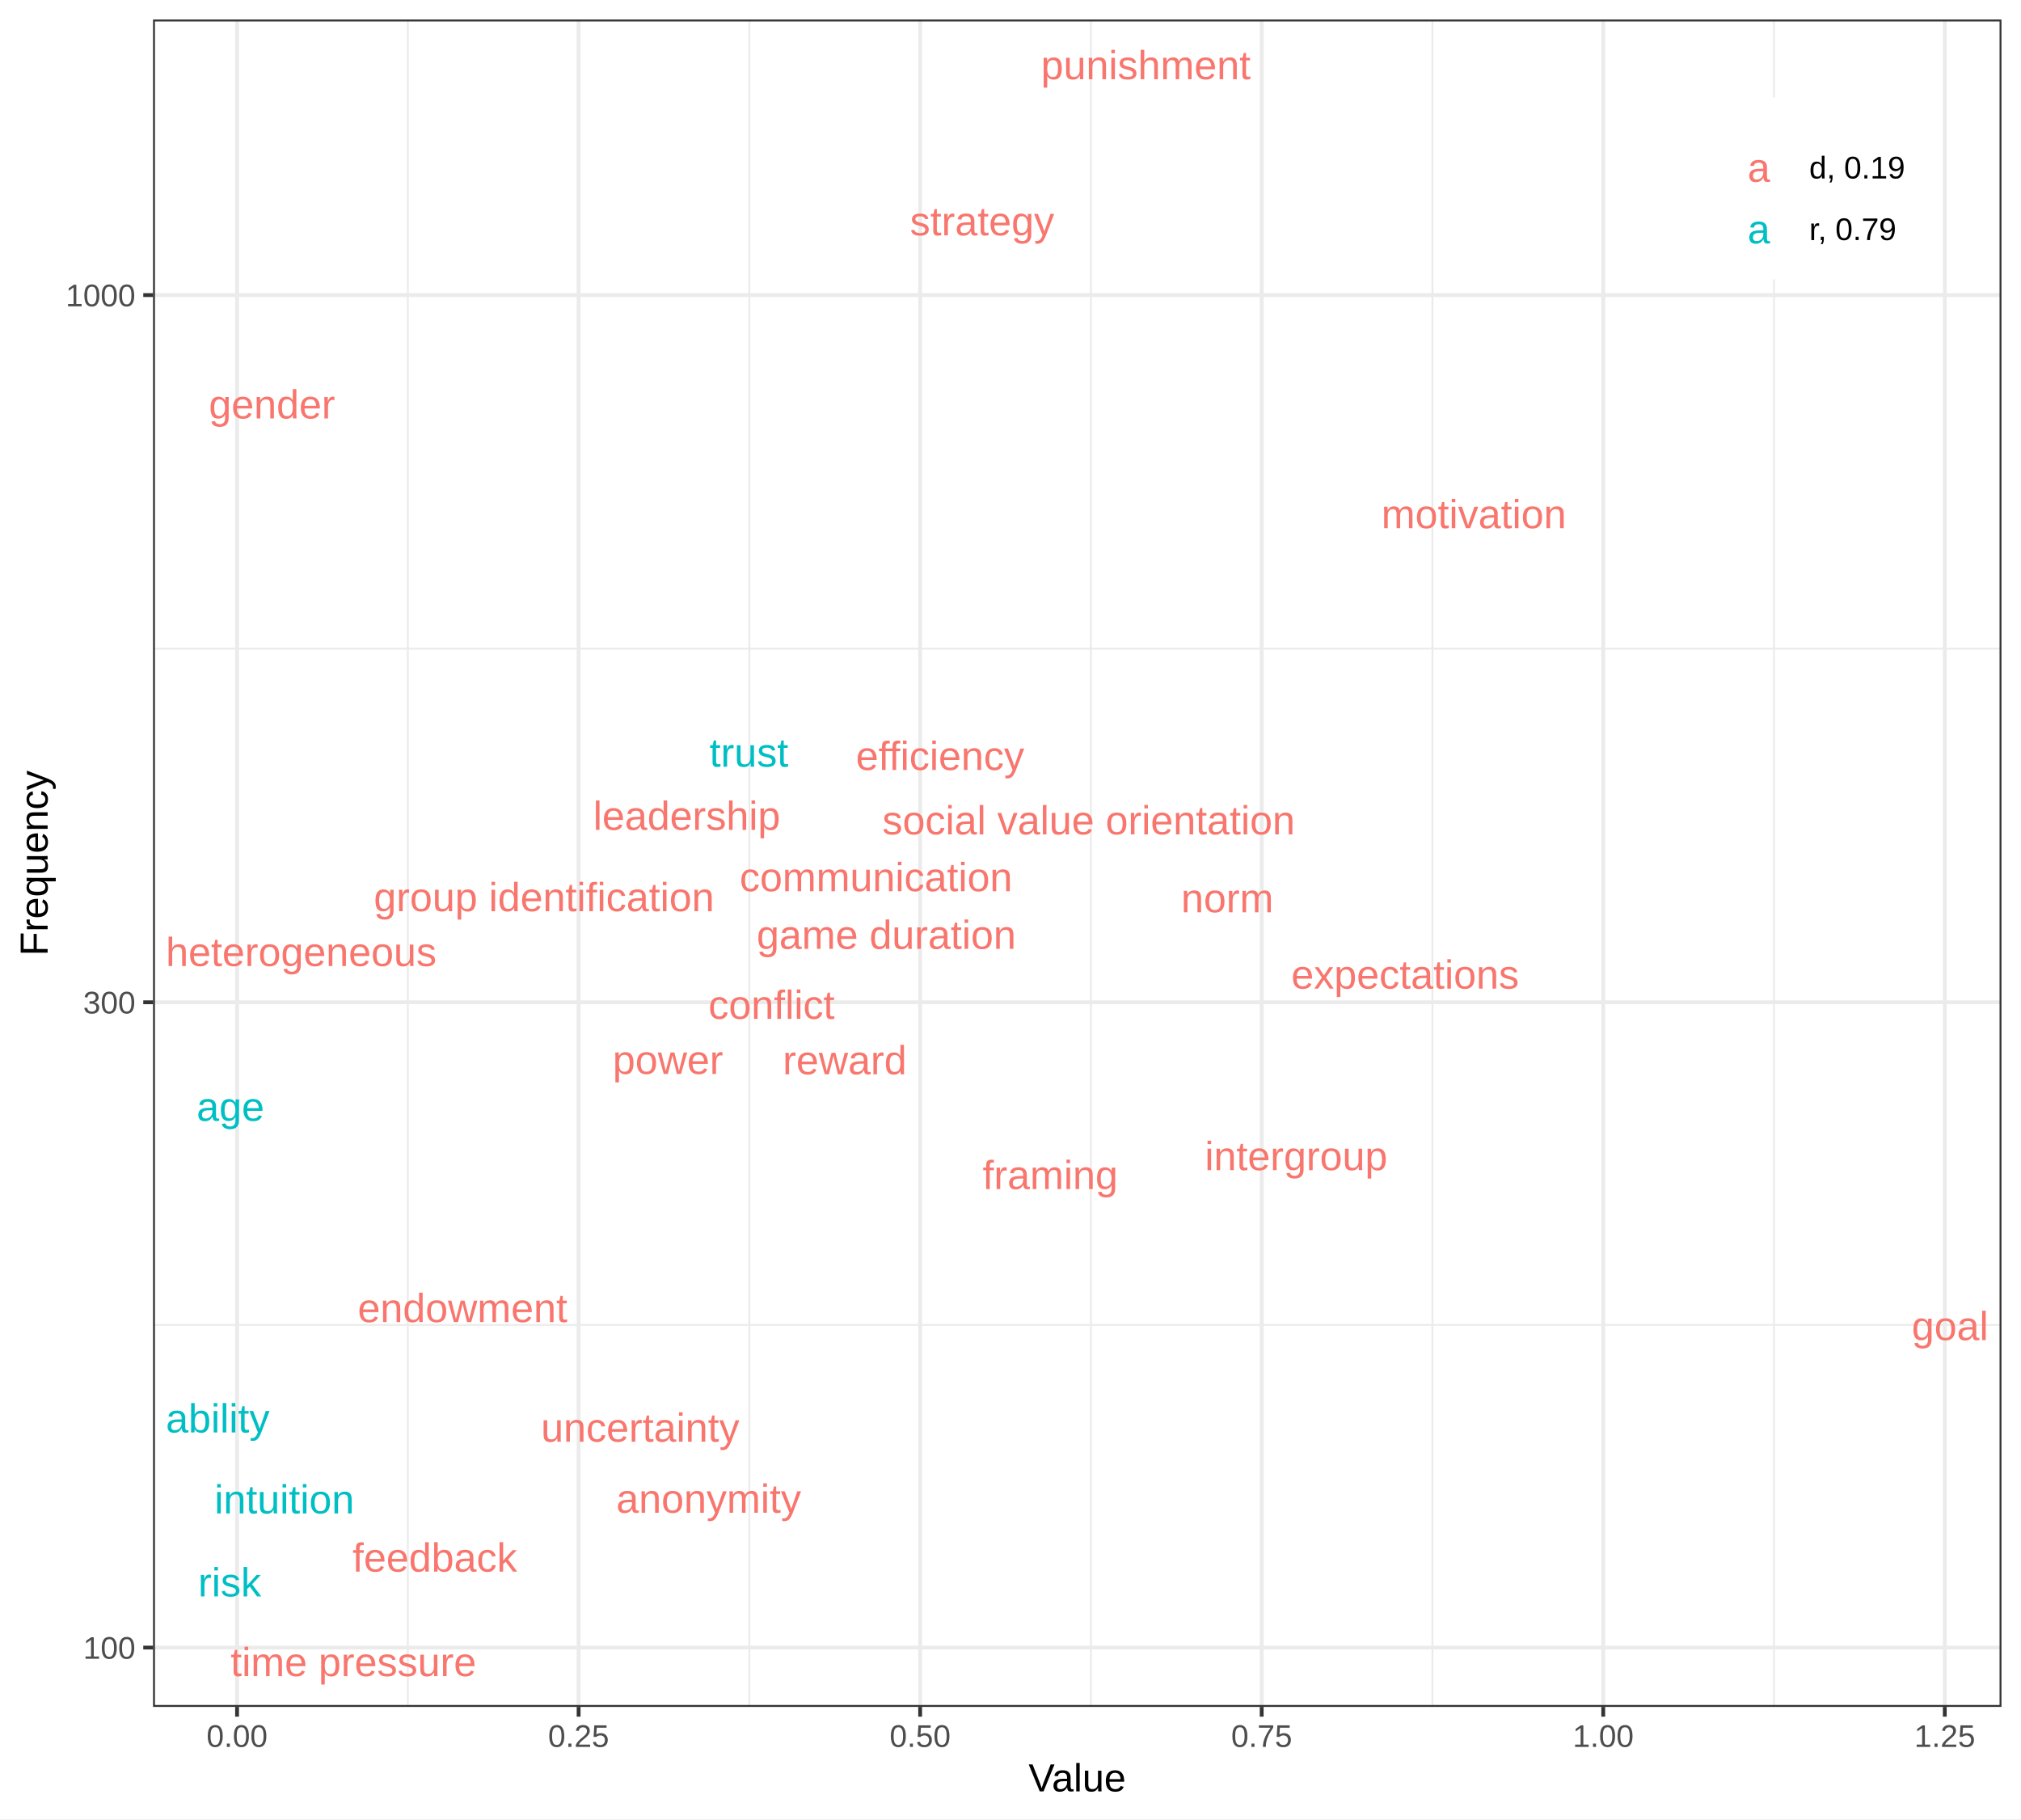
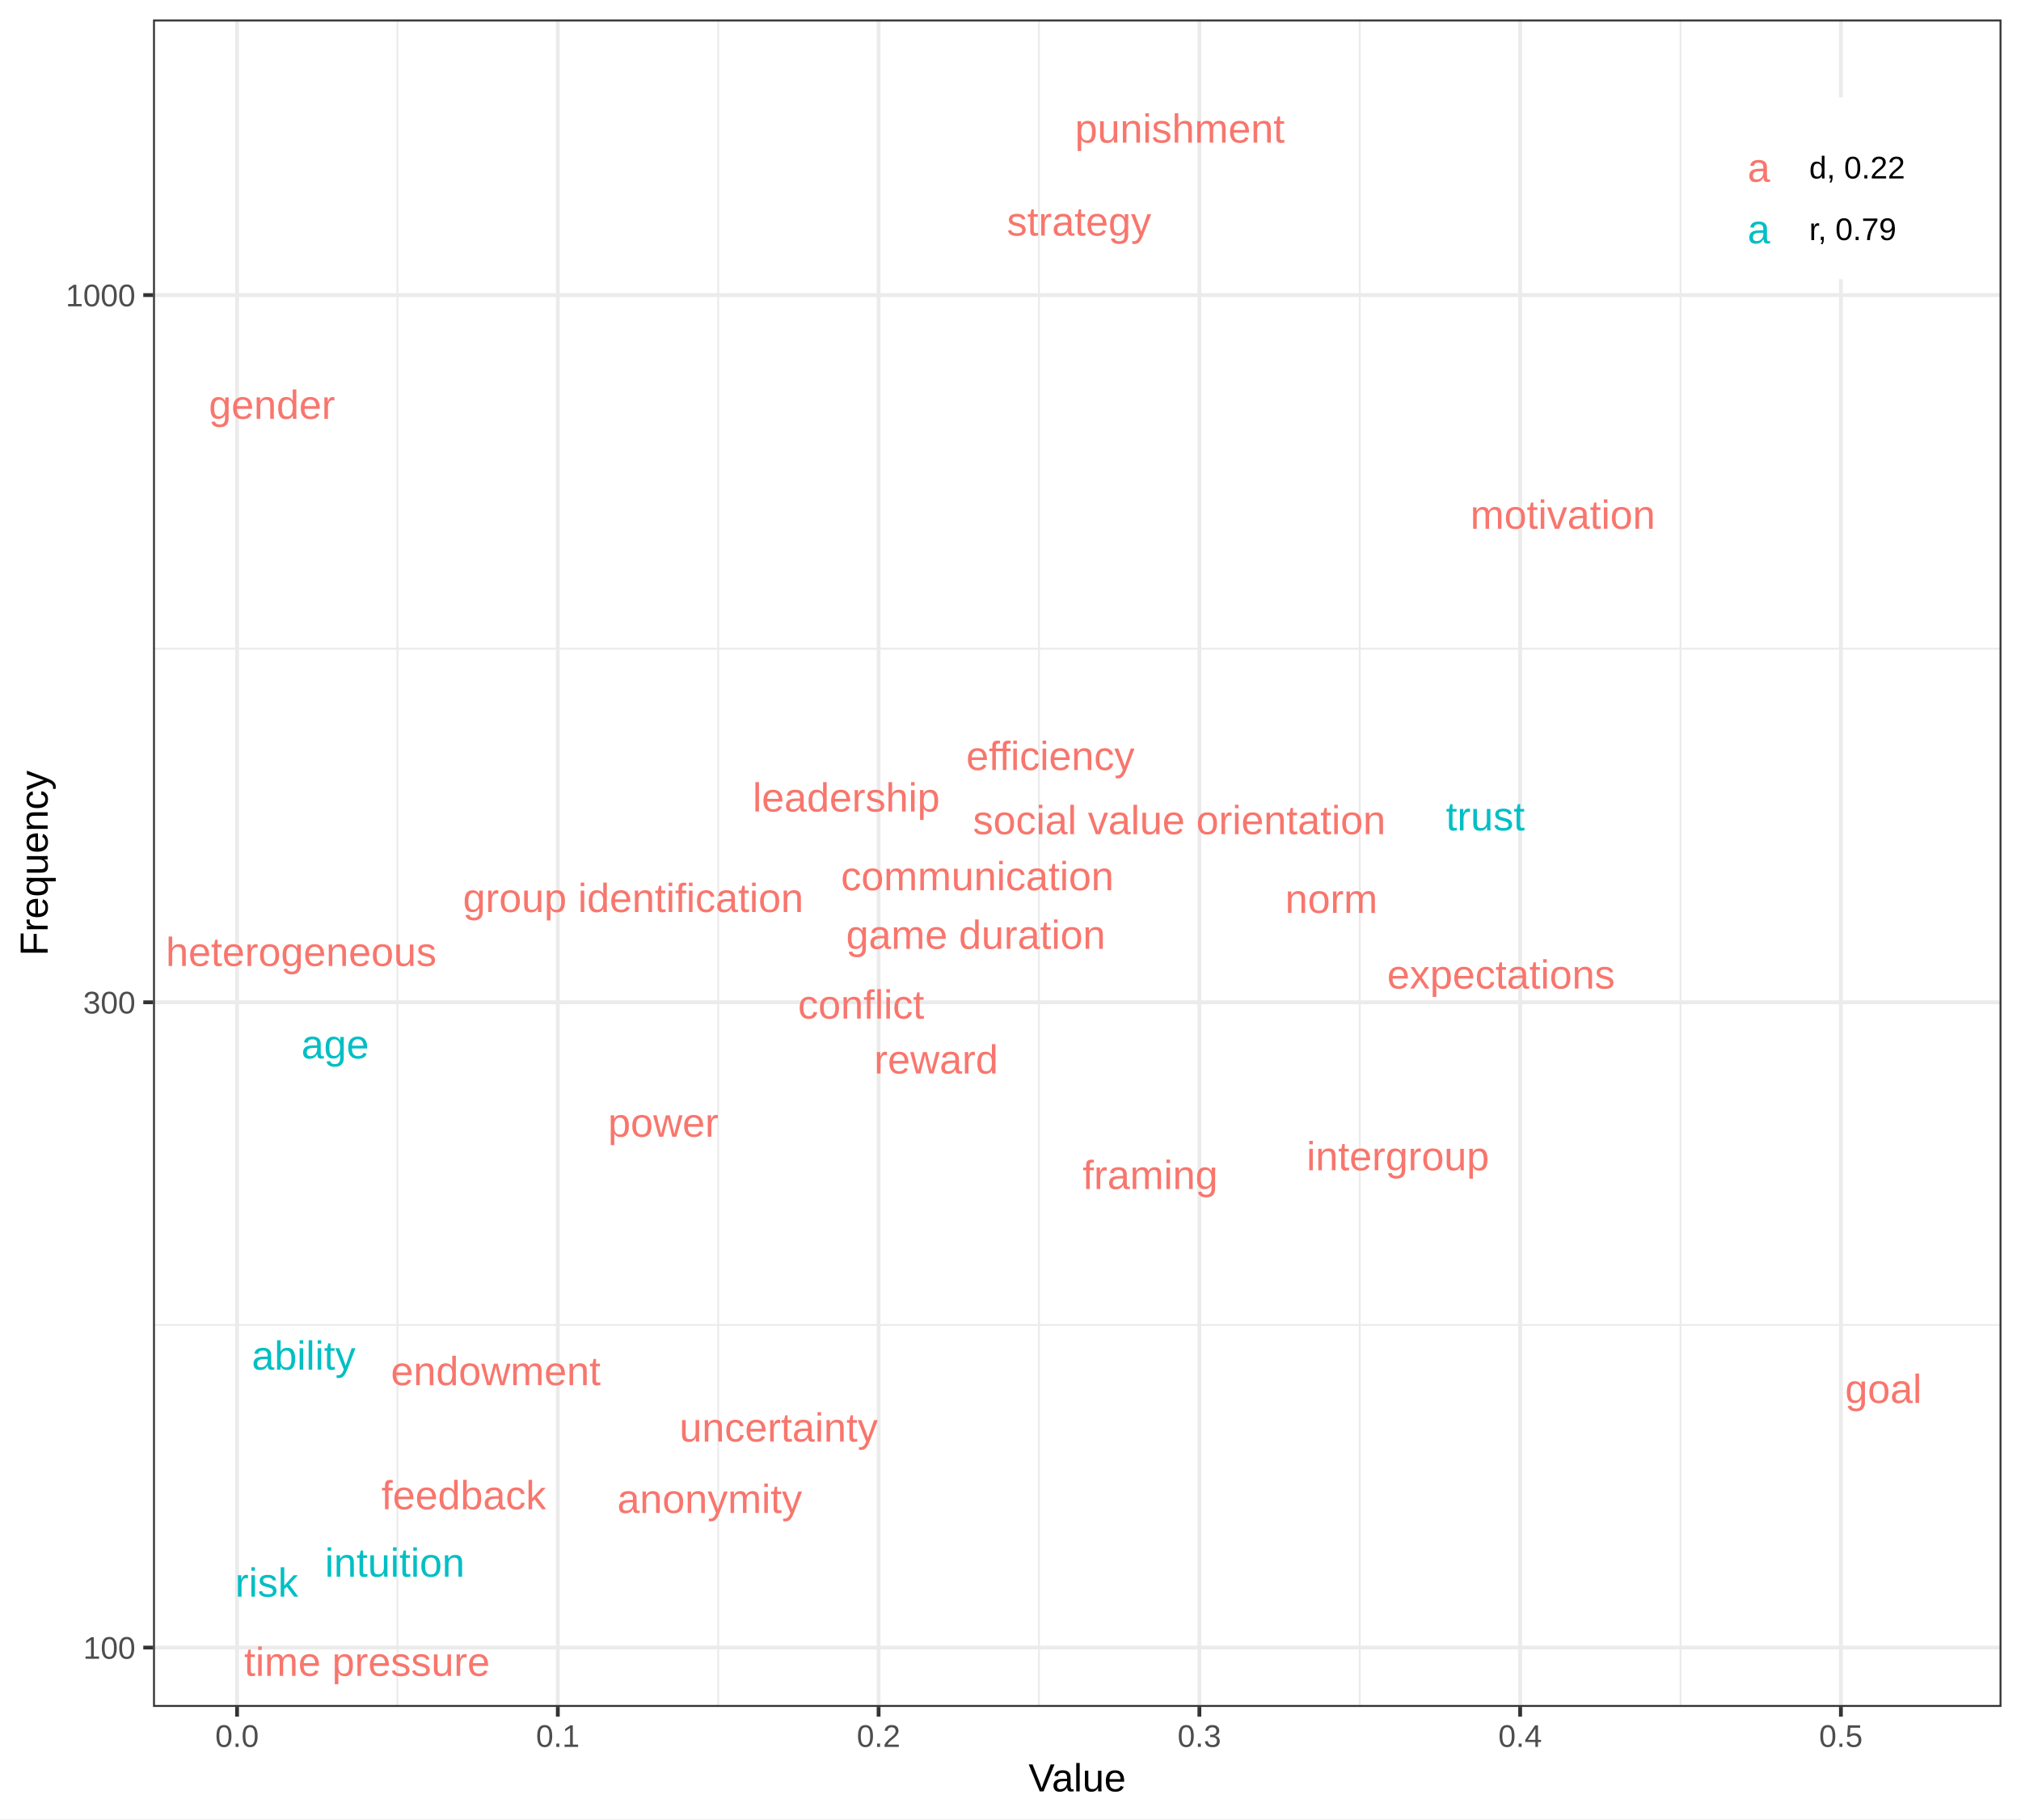
<svg xmlns="http://www.w3.org/2000/svg" class="svglite" width="566.93pt" height="510.24pt" viewBox="0 0 566.93 510.24">
  <defs>
    <style type="text/css">
    .svglite line, .svglite polyline, .svglite polygon, .svglite path, .svglite rect, .svglite circle {
      fill: none;
      stroke: #000000;
      stroke-linecap: round;
      stroke-linejoin: round;
      stroke-miterlimit: 10.00;
    }
    .svglite text {
      white-space: pre;
    }
  </style>
  </defs>
  <rect width="100%" height="100%" style="stroke: none; fill: #FFFFFF;" />
  <defs>
    <clipPath id="cpMC4wMHw1NjYuOTN8MC4wMHw1MTAuMjQ=">
      <rect x="0.00" y="0.00" width="566.93" height="510.24" />
    </clipPath>
  </defs>
  <g clip-path="url(#cpMC4wMHw1NjYuOTN8MC4wMHw1MTAuMjQ=)">
    <rect x="0.00" y="-0" width="566.93" height="510.24" style="stroke-width: 1.07; stroke: #FFFFFF; fill: #FFFFFF;" />
  </g>
  <defs>
    <clipPath id="cpNDIuOTN8NTYxLjQ1fDUuNDh8NDc4Ljc0">
      <rect x="42.93" y="5.48" width="518.52" height="473.26" />
    </clipPath>
  </defs>
  <g clip-path="url(#cpNDIuOTN8NTYxLjQ1fDUuNDh8NDc4Ljc0)">
    <rect x="42.93" y="5.48" width="518.52" height="473.26" style="stroke-width: 1.07; stroke: none; fill: #FFFFFF;" />
    <polyline points="42.93,371.61 561.45,371.61 " style="stroke-width: 0.53; stroke: #EBEBEB; stroke-linecap: butt;" />
    <polyline points="42.93,181.94 561.45,181.94 " style="stroke-width: 0.53; stroke: #EBEBEB; stroke-linecap: butt;" />
-     <polyline points="114.40,478.74 114.40,5.48 " style="stroke-width: 0.53; stroke: #EBEBEB; stroke-linecap: butt;" />
-     <polyline points="210.21,478.74 210.21,5.48 " style="stroke-width: 0.53; stroke: #EBEBEB; stroke-linecap: butt;" />
-     <polyline points="306.02,478.74 306.02,5.48 " style="stroke-width: 0.53; stroke: #EBEBEB; stroke-linecap: butt;" />
-     <polyline points="401.83,478.74 401.83,5.48 " style="stroke-width: 0.53; stroke: #EBEBEB; stroke-linecap: butt;" />
-     <polyline points="497.64,478.74 497.64,5.48 " style="stroke-width: 0.53; stroke: #EBEBEB; stroke-linecap: butt;" />
+     <polyline points="111.49,478.74 111.49,5.48 " style="stroke-width: 0.53; stroke: #EBEBEB; stroke-linecap: butt;" />
+     <polyline points="201.47,478.74 201.47,5.48 " style="stroke-width: 0.53; stroke: #EBEBEB; stroke-linecap: butt;" />
+     <polyline points="291.45,478.74 291.45,5.48 " style="stroke-width: 0.53; stroke: #EBEBEB; stroke-linecap: butt;" />
+     <polyline points="381.44,478.74 381.44,5.48 " style="stroke-width: 0.53; stroke: #EBEBEB; stroke-linecap: butt;" />
+     <polyline points="471.42,478.74 471.42,5.48 " style="stroke-width: 0.53; stroke: #EBEBEB; stroke-linecap: butt;" />
+     <polyline points="561.40,478.74 561.40,5.48 " style="stroke-width: 0.53; stroke: #EBEBEB; stroke-linecap: butt;" />
    <polyline points="42.93,462.10 561.45,462.10 " style="stroke-width: 1.07; stroke: #EBEBEB; stroke-linecap: butt;" />
    <polyline points="42.93,281.11 561.45,281.11 " style="stroke-width: 1.07; stroke: #EBEBEB; stroke-linecap: butt;" />
    <polyline points="42.93,82.77 561.45,82.77 " style="stroke-width: 1.07; stroke: #EBEBEB; stroke-linecap: butt;" />
    <polyline points="66.50,478.74 66.50,5.48 " style="stroke-width: 1.07; stroke: #EBEBEB; stroke-linecap: butt;" />
-     <polyline points="162.31,478.74 162.31,5.48 " style="stroke-width: 1.07; stroke: #EBEBEB; stroke-linecap: butt;" />
-     <polyline points="258.12,478.74 258.12,5.48 " style="stroke-width: 1.07; stroke: #EBEBEB; stroke-linecap: butt;" />
-     <polyline points="353.93,478.74 353.93,5.48 " style="stroke-width: 1.07; stroke: #EBEBEB; stroke-linecap: butt;" />
-     <polyline points="449.74,478.74 449.74,5.48 " style="stroke-width: 1.07; stroke: #EBEBEB; stroke-linecap: butt;" />
-     <polyline points="545.55,478.74 545.55,5.48 " style="stroke-width: 1.07; stroke: #EBEBEB; stroke-linecap: butt;" />
-     <text x="547.03" y="375.87" text-anchor="middle" style="font-size: 11.38px;fill: #F8766D; font-family: &quot;Arial&quot;;" textLength="21.51px" lengthAdjust="spacingAndGlyphs">goal</text>
-     <text x="413.44" y="148.15" text-anchor="middle" style="font-size: 11.38px;fill: #F8766D; font-family: &quot;Arial&quot;;" textLength="51.85px" lengthAdjust="spacingAndGlyphs">motivation</text>
-     <text x="394.17" y="277.28" text-anchor="middle" style="font-size: 11.38px;fill: #F8766D; font-family: &quot;Arial&quot;;" textLength="63.89px" lengthAdjust="spacingAndGlyphs">expectations</text>
-     <text x="321.42" y="22.22" text-anchor="middle" style="font-size: 11.38px;fill: #F8766D; font-family: &quot;Arial&quot;;" textLength="58.82px" lengthAdjust="spacingAndGlyphs">punishment</text>
-     <text x="210.09" y="215.04" text-anchor="middle" style="font-size: 11.38px;fill: #00BFC4; font-family: &quot;Arial&quot;;" textLength="22.13px" lengthAdjust="spacingAndGlyphs">trust</text>
-     <text x="245.74" y="249.96" text-anchor="middle" style="font-size: 11.38px;fill: #F8766D; font-family: &quot;Arial&quot;;" textLength="76.51px" lengthAdjust="spacingAndGlyphs">communication</text>
-     <text x="192.66" y="232.76" text-anchor="middle" style="font-size: 11.38px;fill: #F8766D; font-family: &quot;Arial&quot;;" textLength="52.50px" lengthAdjust="spacingAndGlyphs">leadership</text>
-     <text x="275.50" y="66.01" text-anchor="middle" style="font-size: 11.38px;fill: #F8766D; font-family: &quot;Arial&quot;;" textLength="40.47px" lengthAdjust="spacingAndGlyphs">strategy</text>
-     <text x="263.71" y="215.96" text-anchor="middle" style="font-size: 11.38px;fill: #F8766D; font-family: &quot;Arial&quot;;" textLength="47.22px" lengthAdjust="spacingAndGlyphs">efficiency</text>
-     <text x="305.39" y="234.03" text-anchor="middle" style="font-size: 11.38px;fill: #F8766D; font-family: &quot;Arial&quot;;" textLength="115.75px" lengthAdjust="spacingAndGlyphs">social value orientation</text>
-     <text x="216.43" y="285.77" text-anchor="middle" style="font-size: 11.38px;fill: #F8766D; font-family: &quot;Arial&quot;;" textLength="35.41px" lengthAdjust="spacingAndGlyphs">conflict</text>
-     <text x="248.63" y="266.13" text-anchor="middle" style="font-size: 11.38px;fill: #F8766D; font-family: &quot;Arial&quot;;" textLength="72.74px" lengthAdjust="spacingAndGlyphs">game duration</text>
-     <text x="236.96" y="301.30" text-anchor="middle" style="font-size: 11.38px;fill: #F8766D; font-family: &quot;Arial&quot;;" textLength="34.78px" lengthAdjust="spacingAndGlyphs">reward</text>
-     <text x="294.62" y="333.50" text-anchor="middle" style="font-size: 11.38px;fill: #F8766D; font-family: &quot;Arial&quot;;" textLength="37.94px" lengthAdjust="spacingAndGlyphs">framing</text>
-     <text x="363.60" y="328.20" text-anchor="middle" style="font-size: 11.38px;fill: #F8766D; font-family: &quot;Arial&quot;;" textLength="51.24px" lengthAdjust="spacingAndGlyphs">intergroup</text>
-     <text x="344.29" y="255.87" text-anchor="middle" style="font-size: 11.38px;fill: #F8766D; font-family: &quot;Arial&quot;;" textLength="25.92px" lengthAdjust="spacingAndGlyphs">norm</text>
-     <text x="179.59" y="404.36" text-anchor="middle" style="font-size: 11.38px;fill: #F8766D; font-family: &quot;Arial&quot;;" textLength="55.66px" lengthAdjust="spacingAndGlyphs">uncertainty</text>
-     <text x="198.80" y="424.29" text-anchor="middle" style="font-size: 11.38px;fill: #F8766D; font-family: &quot;Arial&quot;;" textLength="51.85px" lengthAdjust="spacingAndGlyphs">anonymity</text>
-     <text x="152.61" y="255.57" text-anchor="middle" style="font-size: 11.38px;fill: #F8766D; font-family: &quot;Arial&quot;;" textLength="95.52px" lengthAdjust="spacingAndGlyphs">group identification</text>
-     <text x="187.36" y="301.21" text-anchor="middle" style="font-size: 11.38px;fill: #F8766D; font-family: &quot;Arial&quot;;" textLength="30.99px" lengthAdjust="spacingAndGlyphs">power</text>
-     <text x="121.97" y="440.80" text-anchor="middle" style="font-size: 11.38px;fill: #F8766D; font-family: &quot;Arial&quot;;" textLength="46.18px" lengthAdjust="spacingAndGlyphs">feedback</text>
-     <text x="64.42" y="447.75" text-anchor="middle" style="font-size: 11.38px;fill: #00BFC4; font-family: &quot;Arial&quot;;" textLength="17.69px" lengthAdjust="spacingAndGlyphs">risk</text>
-     <text x="99.15" y="470.11" text-anchor="middle" style="font-size: 11.38px;fill: #F8766D; font-family: &quot;Arial&quot;;" textLength="68.92px" lengthAdjust="spacingAndGlyphs">time pressure</text>
-     <text x="79.77" y="424.48" text-anchor="middle" style="font-size: 11.38px;fill: #00BFC4; font-family: &quot;Arial&quot;;" textLength="39.22px" lengthAdjust="spacingAndGlyphs">intuition</text>
-     <text x="129.76" y="370.82" text-anchor="middle" style="font-size: 11.38px;fill: #F8766D; font-family: &quot;Arial&quot;;" textLength="58.82px" lengthAdjust="spacingAndGlyphs">endowment</text>
-     <text x="61.07" y="401.77" text-anchor="middle" style="font-size: 11.38px;fill: #00BFC4; font-family: &quot;Arial&quot;;" textLength="29.09px" lengthAdjust="spacingAndGlyphs">ability</text>
-     <text x="76.30" y="117.37" text-anchor="middle" style="font-size: 11.38px;fill: #F8766D; font-family: &quot;Arial&quot;;" textLength="35.43px" lengthAdjust="spacingAndGlyphs">gender</text>
-     <text x="64.65" y="314.36" text-anchor="middle" style="font-size: 11.38px;fill: #00BFC4; font-family: &quot;Arial&quot;;" textLength="18.99px" lengthAdjust="spacingAndGlyphs">age</text>
-     <text x="84.49" y="270.95" text-anchor="middle" style="font-size: 11.38px;fill: #F8766D; font-family: &quot;Arial&quot;;" textLength="75.92px" lengthAdjust="spacingAndGlyphs">heterogeneous</text>
+     <polyline points="156.48,478.74 156.48,5.48 " style="stroke-width: 1.07; stroke: #EBEBEB; stroke-linecap: butt;" />
+     <polyline points="246.46,478.74 246.46,5.48 " style="stroke-width: 1.07; stroke: #EBEBEB; stroke-linecap: butt;" />
+     <polyline points="336.45,478.74 336.45,5.48 " style="stroke-width: 1.07; stroke: #EBEBEB; stroke-linecap: butt;" />
+     <polyline points="426.43,478.74 426.43,5.48 " style="stroke-width: 1.07; stroke: #EBEBEB; stroke-linecap: butt;" />
+     <polyline points="516.41,478.74 516.41,5.48 " style="stroke-width: 1.07; stroke: #EBEBEB; stroke-linecap: butt;" />
+     <text x="528.34" y="393.49" text-anchor="middle" style="font-size: 11.38px;fill: #F8766D; font-family: &quot;Arial&quot;;" textLength="21.51px" lengthAdjust="spacingAndGlyphs">goal</text>
+     <text x="438.40" y="148.31" text-anchor="middle" style="font-size: 11.38px;fill: #F8766D; font-family: &quot;Arial&quot;;" textLength="51.85px" lengthAdjust="spacingAndGlyphs">motivation</text>
+     <text x="421.07" y="277.27" text-anchor="middle" style="font-size: 11.38px;fill: #F8766D; font-family: &quot;Arial&quot;;" textLength="63.89px" lengthAdjust="spacingAndGlyphs">expectations</text>
+     <text x="330.96" y="40.01" text-anchor="middle" style="font-size: 11.38px;fill: #F8766D; font-family: &quot;Arial&quot;;" textLength="58.82px" lengthAdjust="spacingAndGlyphs">punishment</text>
+     <text x="416.67" y="232.91" text-anchor="middle" style="font-size: 11.38px;fill: #00BFC4; font-family: &quot;Arial&quot;;" textLength="22.13px" lengthAdjust="spacingAndGlyphs">trust</text>
+     <text x="274.17" y="249.69" text-anchor="middle" style="font-size: 11.38px;fill: #F8766D; font-family: &quot;Arial&quot;;" textLength="76.51px" lengthAdjust="spacingAndGlyphs">communication</text>
+     <text x="237.40" y="227.62" text-anchor="middle" style="font-size: 11.38px;fill: #F8766D; font-family: &quot;Arial&quot;;" textLength="52.50px" lengthAdjust="spacingAndGlyphs">leadership</text>
+     <text x="302.69" y="66.08" text-anchor="middle" style="font-size: 11.38px;fill: #F8766D; font-family: &quot;Arial&quot;;" textLength="40.47px" lengthAdjust="spacingAndGlyphs">strategy</text>
+     <text x="294.65" y="215.97" text-anchor="middle" style="font-size: 11.38px;fill: #F8766D; font-family: &quot;Arial&quot;;" textLength="47.22px" lengthAdjust="spacingAndGlyphs">efficiency</text>
+     <text x="330.81" y="233.97" text-anchor="middle" style="font-size: 11.38px;fill: #F8766D; font-family: &quot;Arial&quot;;" textLength="115.75px" lengthAdjust="spacingAndGlyphs">social value orientation</text>
+     <text x="241.55" y="285.69" text-anchor="middle" style="font-size: 11.38px;fill: #F8766D; font-family: &quot;Arial&quot;;" textLength="35.41px" lengthAdjust="spacingAndGlyphs">conflict</text>
+     <text x="273.72" y="266.13" text-anchor="middle" style="font-size: 11.38px;fill: #F8766D; font-family: &quot;Arial&quot;;" textLength="72.74px" lengthAdjust="spacingAndGlyphs">game duration</text>
+     <text x="262.62" y="301.10" text-anchor="middle" style="font-size: 11.38px;fill: #F8766D; font-family: &quot;Arial&quot;;" textLength="34.78px" lengthAdjust="spacingAndGlyphs">reward</text>
+     <text x="322.66" y="333.49" text-anchor="middle" style="font-size: 11.38px;fill: #F8766D; font-family: &quot;Arial&quot;;" textLength="37.94px" lengthAdjust="spacingAndGlyphs">framing</text>
+     <text x="392.13" y="328.23" text-anchor="middle" style="font-size: 11.38px;fill: #F8766D; font-family: &quot;Arial&quot;;" textLength="51.24px" lengthAdjust="spacingAndGlyphs">intergroup</text>
+     <text x="373.48" y="256.05" text-anchor="middle" style="font-size: 11.38px;fill: #F8766D; font-family: &quot;Arial&quot;;" textLength="25.92px" lengthAdjust="spacingAndGlyphs">norm</text>
+     <text x="218.43" y="404.32" text-anchor="middle" style="font-size: 11.38px;fill: #F8766D; font-family: &quot;Arial&quot;;" textLength="55.66px" lengthAdjust="spacingAndGlyphs">uncertainty</text>
+     <text x="199.08" y="424.35" text-anchor="middle" style="font-size: 11.38px;fill: #F8766D; font-family: &quot;Arial&quot;;" textLength="51.85px" lengthAdjust="spacingAndGlyphs">anonymity</text>
+     <text x="177.63" y="255.80" text-anchor="middle" style="font-size: 11.38px;fill: #F8766D; font-family: &quot;Arial&quot;;" textLength="95.52px" lengthAdjust="spacingAndGlyphs">group identification</text>
+     <text x="186.06" y="318.83" text-anchor="middle" style="font-size: 11.38px;fill: #F8766D; font-family: &quot;Arial&quot;;" textLength="30.99px" lengthAdjust="spacingAndGlyphs">power</text>
+     <text x="130.10" y="423.31" text-anchor="middle" style="font-size: 11.38px;fill: #F8766D; font-family: &quot;Arial&quot;;" textLength="46.18px" lengthAdjust="spacingAndGlyphs">feedback</text>
+     <text x="74.82" y="447.82" text-anchor="middle" style="font-size: 11.38px;fill: #00BFC4; font-family: &quot;Arial&quot;;" textLength="17.69px" lengthAdjust="spacingAndGlyphs">risk</text>
+     <text x="102.96" y="470.04" text-anchor="middle" style="font-size: 11.38px;fill: #F8766D; font-family: &quot;Arial&quot;;" textLength="68.92px" lengthAdjust="spacingAndGlyphs">time pressure</text>
+     <text x="110.75" y="442.23" text-anchor="middle" style="font-size: 11.38px;fill: #00BFC4; font-family: &quot;Arial&quot;;" textLength="39.22px" lengthAdjust="spacingAndGlyphs">intuition</text>
+     <text x="139.07" y="388.50" text-anchor="middle" style="font-size: 11.38px;fill: #F8766D; font-family: &quot;Arial&quot;;" textLength="58.82px" lengthAdjust="spacingAndGlyphs">endowment</text>
+     <text x="85.18" y="384.15" text-anchor="middle" style="font-size: 11.38px;fill: #00BFC4; font-family: &quot;Arial&quot;;" textLength="29.09px" lengthAdjust="spacingAndGlyphs">ability</text>
+     <text x="76.29" y="117.47" text-anchor="middle" style="font-size: 11.38px;fill: #F8766D; font-family: &quot;Arial&quot;;" textLength="35.43px" lengthAdjust="spacingAndGlyphs">gender</text>
+     <text x="94.03" y="296.86" text-anchor="middle" style="font-size: 11.38px;fill: #00BFC4; font-family: &quot;Arial&quot;;" textLength="18.99px" lengthAdjust="spacingAndGlyphs">age</text>
+     <text x="84.49" y="270.93" text-anchor="middle" style="font-size: 11.38px;fill: #F8766D; font-family: &quot;Arial&quot;;" textLength="75.92px" lengthAdjust="spacingAndGlyphs">heterogeneous</text>
    <rect x="42.93" y="5.48" width="518.52" height="473.26" style="stroke-width: 1.07; stroke: #333333;" />
  </g>
  <g clip-path="url(#cpMC4wMHw1NjYuOTN8MC4wMHw1MTAuMjQ=)">
    <text x="38.00" y="465.25" text-anchor="end" style="font-size: 8.80px;fill: #4D4D4D; font-family: &quot;Arial&quot;;" textLength="14.69px" lengthAdjust="spacingAndGlyphs">100</text>
    <text x="38.00" y="284.26" text-anchor="end" style="font-size: 8.80px;fill: #4D4D4D; font-family: &quot;Arial&quot;;" textLength="14.69px" lengthAdjust="spacingAndGlyphs">300</text>
    <text x="38.00" y="85.92" text-anchor="end" style="font-size: 8.80px;fill: #4D4D4D; font-family: &quot;Arial&quot;;" textLength="19.58px" lengthAdjust="spacingAndGlyphs">1000</text>
    <polyline points="40.19,462.10 42.93,462.10 " style="stroke-width: 1.07; stroke: #333333; stroke-linecap: butt;" />
    <polyline points="40.19,281.11 42.93,281.11 " style="stroke-width: 1.07; stroke: #333333; stroke-linecap: butt;" />
    <polyline points="40.19,82.77 42.93,82.77 " style="stroke-width: 1.07; stroke: #333333; stroke-linecap: butt;" />
    <polyline points="66.50,481.48 66.50,478.74 " style="stroke-width: 1.07; stroke: #333333; stroke-linecap: butt;" />
-     <polyline points="162.31,481.48 162.31,478.74 " style="stroke-width: 1.07; stroke: #333333; stroke-linecap: butt;" />
-     <polyline points="258.12,481.48 258.12,478.74 " style="stroke-width: 1.07; stroke: #333333; stroke-linecap: butt;" />
-     <polyline points="353.93,481.48 353.93,478.74 " style="stroke-width: 1.07; stroke: #333333; stroke-linecap: butt;" />
-     <polyline points="449.74,481.48 449.74,478.74 " style="stroke-width: 1.07; stroke: #333333; stroke-linecap: butt;" />
-     <polyline points="545.55,481.48 545.55,478.74 " style="stroke-width: 1.07; stroke: #333333; stroke-linecap: butt;" />
-     <text x="66.50" y="489.97" text-anchor="middle" style="font-size: 8.80px;fill: #4D4D4D; font-family: &quot;Arial&quot;;" textLength="17.14px" lengthAdjust="spacingAndGlyphs">0.00</text>
-     <text x="162.31" y="489.97" text-anchor="middle" style="font-size: 8.80px;fill: #4D4D4D; font-family: &quot;Arial&quot;;" textLength="17.14px" lengthAdjust="spacingAndGlyphs">0.25</text>
-     <text x="258.12" y="489.97" text-anchor="middle" style="font-size: 8.80px;fill: #4D4D4D; font-family: &quot;Arial&quot;;" textLength="17.14px" lengthAdjust="spacingAndGlyphs">0.50</text>
-     <text x="353.93" y="489.97" text-anchor="middle" style="font-size: 8.80px;fill: #4D4D4D; font-family: &quot;Arial&quot;;" textLength="17.14px" lengthAdjust="spacingAndGlyphs">0.75</text>
-     <text x="449.74" y="489.97" text-anchor="middle" style="font-size: 8.80px;fill: #4D4D4D; font-family: &quot;Arial&quot;;" textLength="17.14px" lengthAdjust="spacingAndGlyphs">1.00</text>
-     <text x="545.55" y="489.97" text-anchor="middle" style="font-size: 8.80px;fill: #4D4D4D; font-family: &quot;Arial&quot;;" textLength="17.14px" lengthAdjust="spacingAndGlyphs">1.25</text>
+     <polyline points="156.48,481.48 156.48,478.74 " style="stroke-width: 1.07; stroke: #333333; stroke-linecap: butt;" />
+     <polyline points="246.46,481.48 246.46,478.74 " style="stroke-width: 1.07; stroke: #333333; stroke-linecap: butt;" />
+     <polyline points="336.45,481.48 336.45,478.74 " style="stroke-width: 1.07; stroke: #333333; stroke-linecap: butt;" />
+     <polyline points="426.43,481.48 426.43,478.74 " style="stroke-width: 1.07; stroke: #333333; stroke-linecap: butt;" />
+     <polyline points="516.41,481.48 516.41,478.74 " style="stroke-width: 1.07; stroke: #333333; stroke-linecap: butt;" />
+     <text x="66.50" y="489.97" text-anchor="middle" style="font-size: 8.80px;fill: #4D4D4D; font-family: &quot;Arial&quot;;" textLength="12.24px" lengthAdjust="spacingAndGlyphs">0.0</text>
+     <text x="156.48" y="489.97" text-anchor="middle" style="font-size: 8.80px;fill: #4D4D4D; font-family: &quot;Arial&quot;;" textLength="12.24px" lengthAdjust="spacingAndGlyphs">0.1</text>
+     <text x="246.46" y="489.97" text-anchor="middle" style="font-size: 8.80px;fill: #4D4D4D; font-family: &quot;Arial&quot;;" textLength="12.24px" lengthAdjust="spacingAndGlyphs">0.2</text>
+     <text x="336.45" y="489.97" text-anchor="middle" style="font-size: 8.80px;fill: #4D4D4D; font-family: &quot;Arial&quot;;" textLength="12.24px" lengthAdjust="spacingAndGlyphs">0.3</text>
+     <text x="426.43" y="489.97" text-anchor="middle" style="font-size: 8.80px;fill: #4D4D4D; font-family: &quot;Arial&quot;;" textLength="12.24px" lengthAdjust="spacingAndGlyphs">0.4</text>
+     <text x="516.41" y="489.97" text-anchor="middle" style="font-size: 8.80px;fill: #4D4D4D; font-family: &quot;Arial&quot;;" textLength="12.24px" lengthAdjust="spacingAndGlyphs">0.5</text>
    <text x="302.19" y="502.44" text-anchor="middle" style="font-size: 11.00px; font-family: &quot;Arial&quot;;" textLength="27.32px" lengthAdjust="spacingAndGlyphs">Value</text>
    <text transform="translate(13.36,242.11) rotate(-90)" text-anchor="middle" style="font-size: 11.00px; font-family: &quot;Arial&quot;;" textLength="51.98px" lengthAdjust="spacingAndGlyphs">Frequency</text>
    <rect x="479.27" y="27.31" width="60.65" height="51.00" style="stroke-width: 1.07; stroke: none; fill: #FFFFFF;" />
    <rect x="484.75" y="38.27" width="17.28" height="17.28" style="stroke-width: 1.07; stroke: none; fill: #FFFFFF;" />
    <text x="493.39" y="50.98" text-anchor="middle" style="font-size: 11.38px;fill: #F8766D; font-family: &quot;Arial&quot;;" textLength="6.33px" lengthAdjust="spacingAndGlyphs">a</text>
    <rect x="484.75" y="55.55" width="17.28" height="17.28" style="stroke-width: 1.07; stroke: none; fill: #FFFFFF;" />
    <text x="493.39" y="68.26" text-anchor="middle" style="font-size: 11.38px;fill: #00BFC4; font-family: &quot;Arial&quot;;" textLength="6.33px" lengthAdjust="spacingAndGlyphs">a</text>
-     <text x="507.51" y="50.06" style="font-size: 8.80px; font-family: &quot;Arial&quot;;" textLength="26.93px" lengthAdjust="spacingAndGlyphs">d, 0.19</text>
+     <text x="507.51" y="50.06" style="font-size: 8.80px; font-family: &quot;Arial&quot;;" textLength="26.93px" lengthAdjust="spacingAndGlyphs">d, 0.22</text>
    <text x="507.51" y="67.34" style="font-size: 8.80px; font-family: &quot;Arial&quot;;" textLength="24.48px" lengthAdjust="spacingAndGlyphs">r, 0.79</text>
  </g>
</svg>
